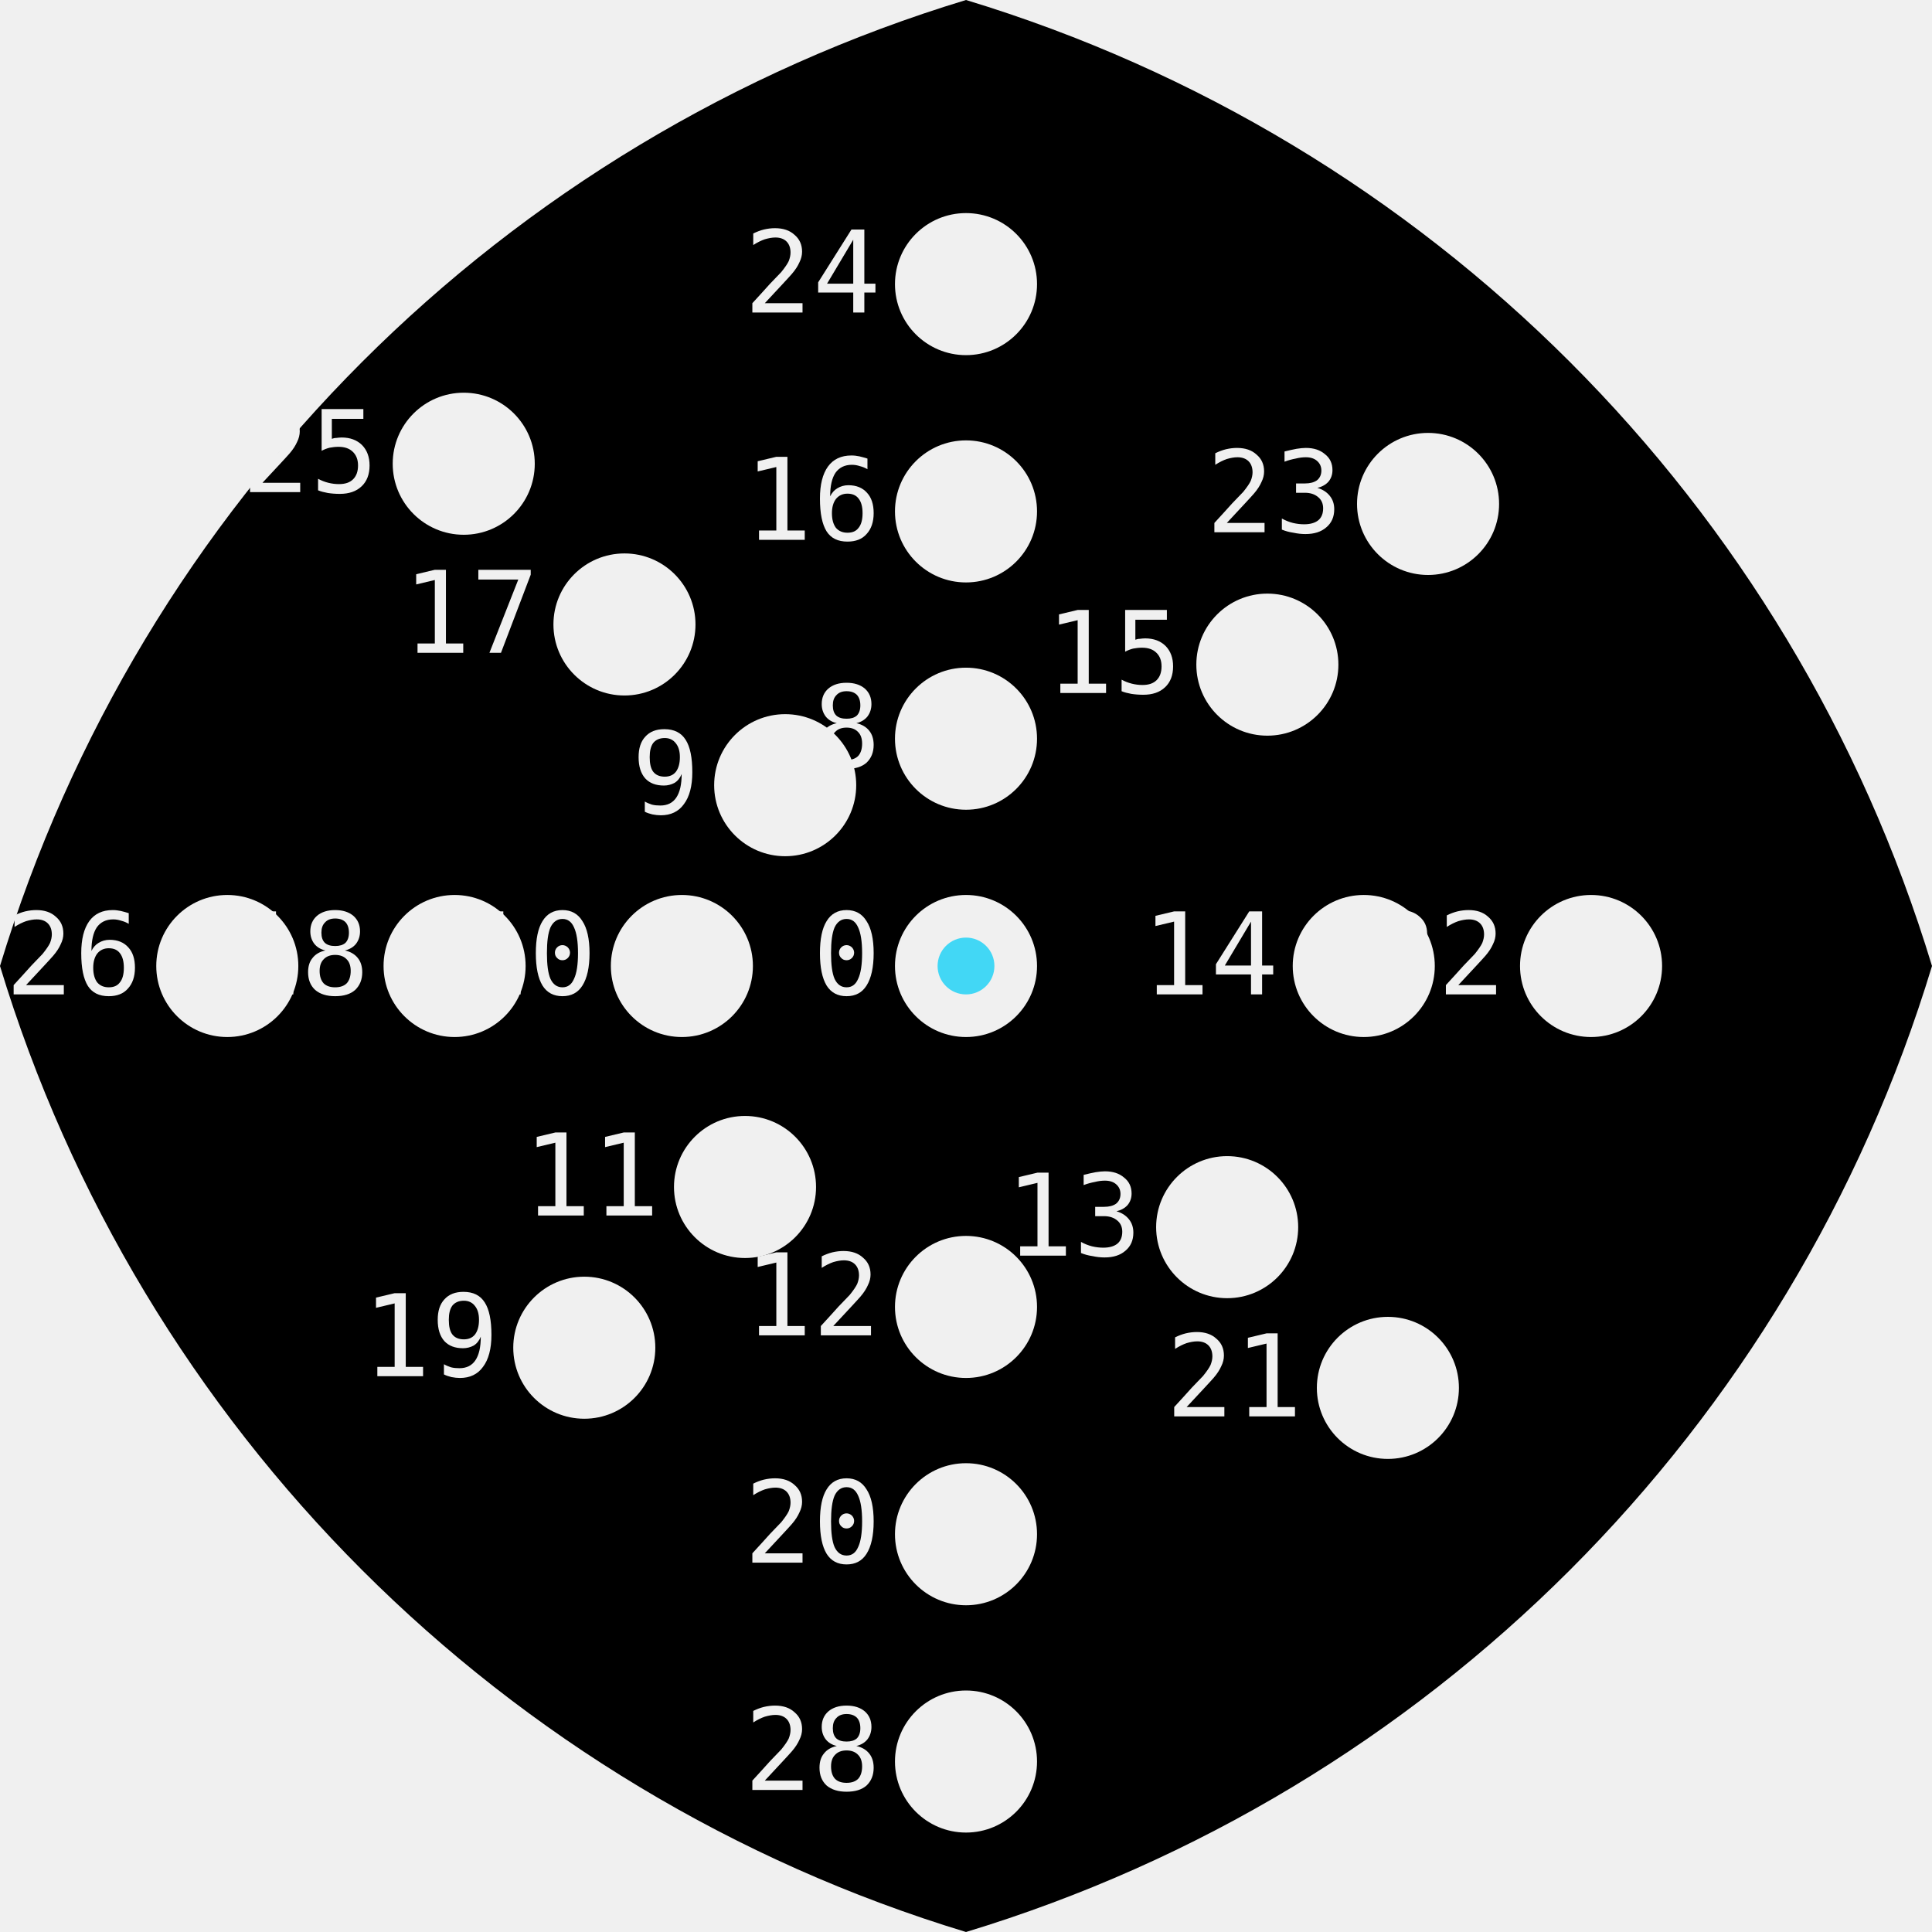
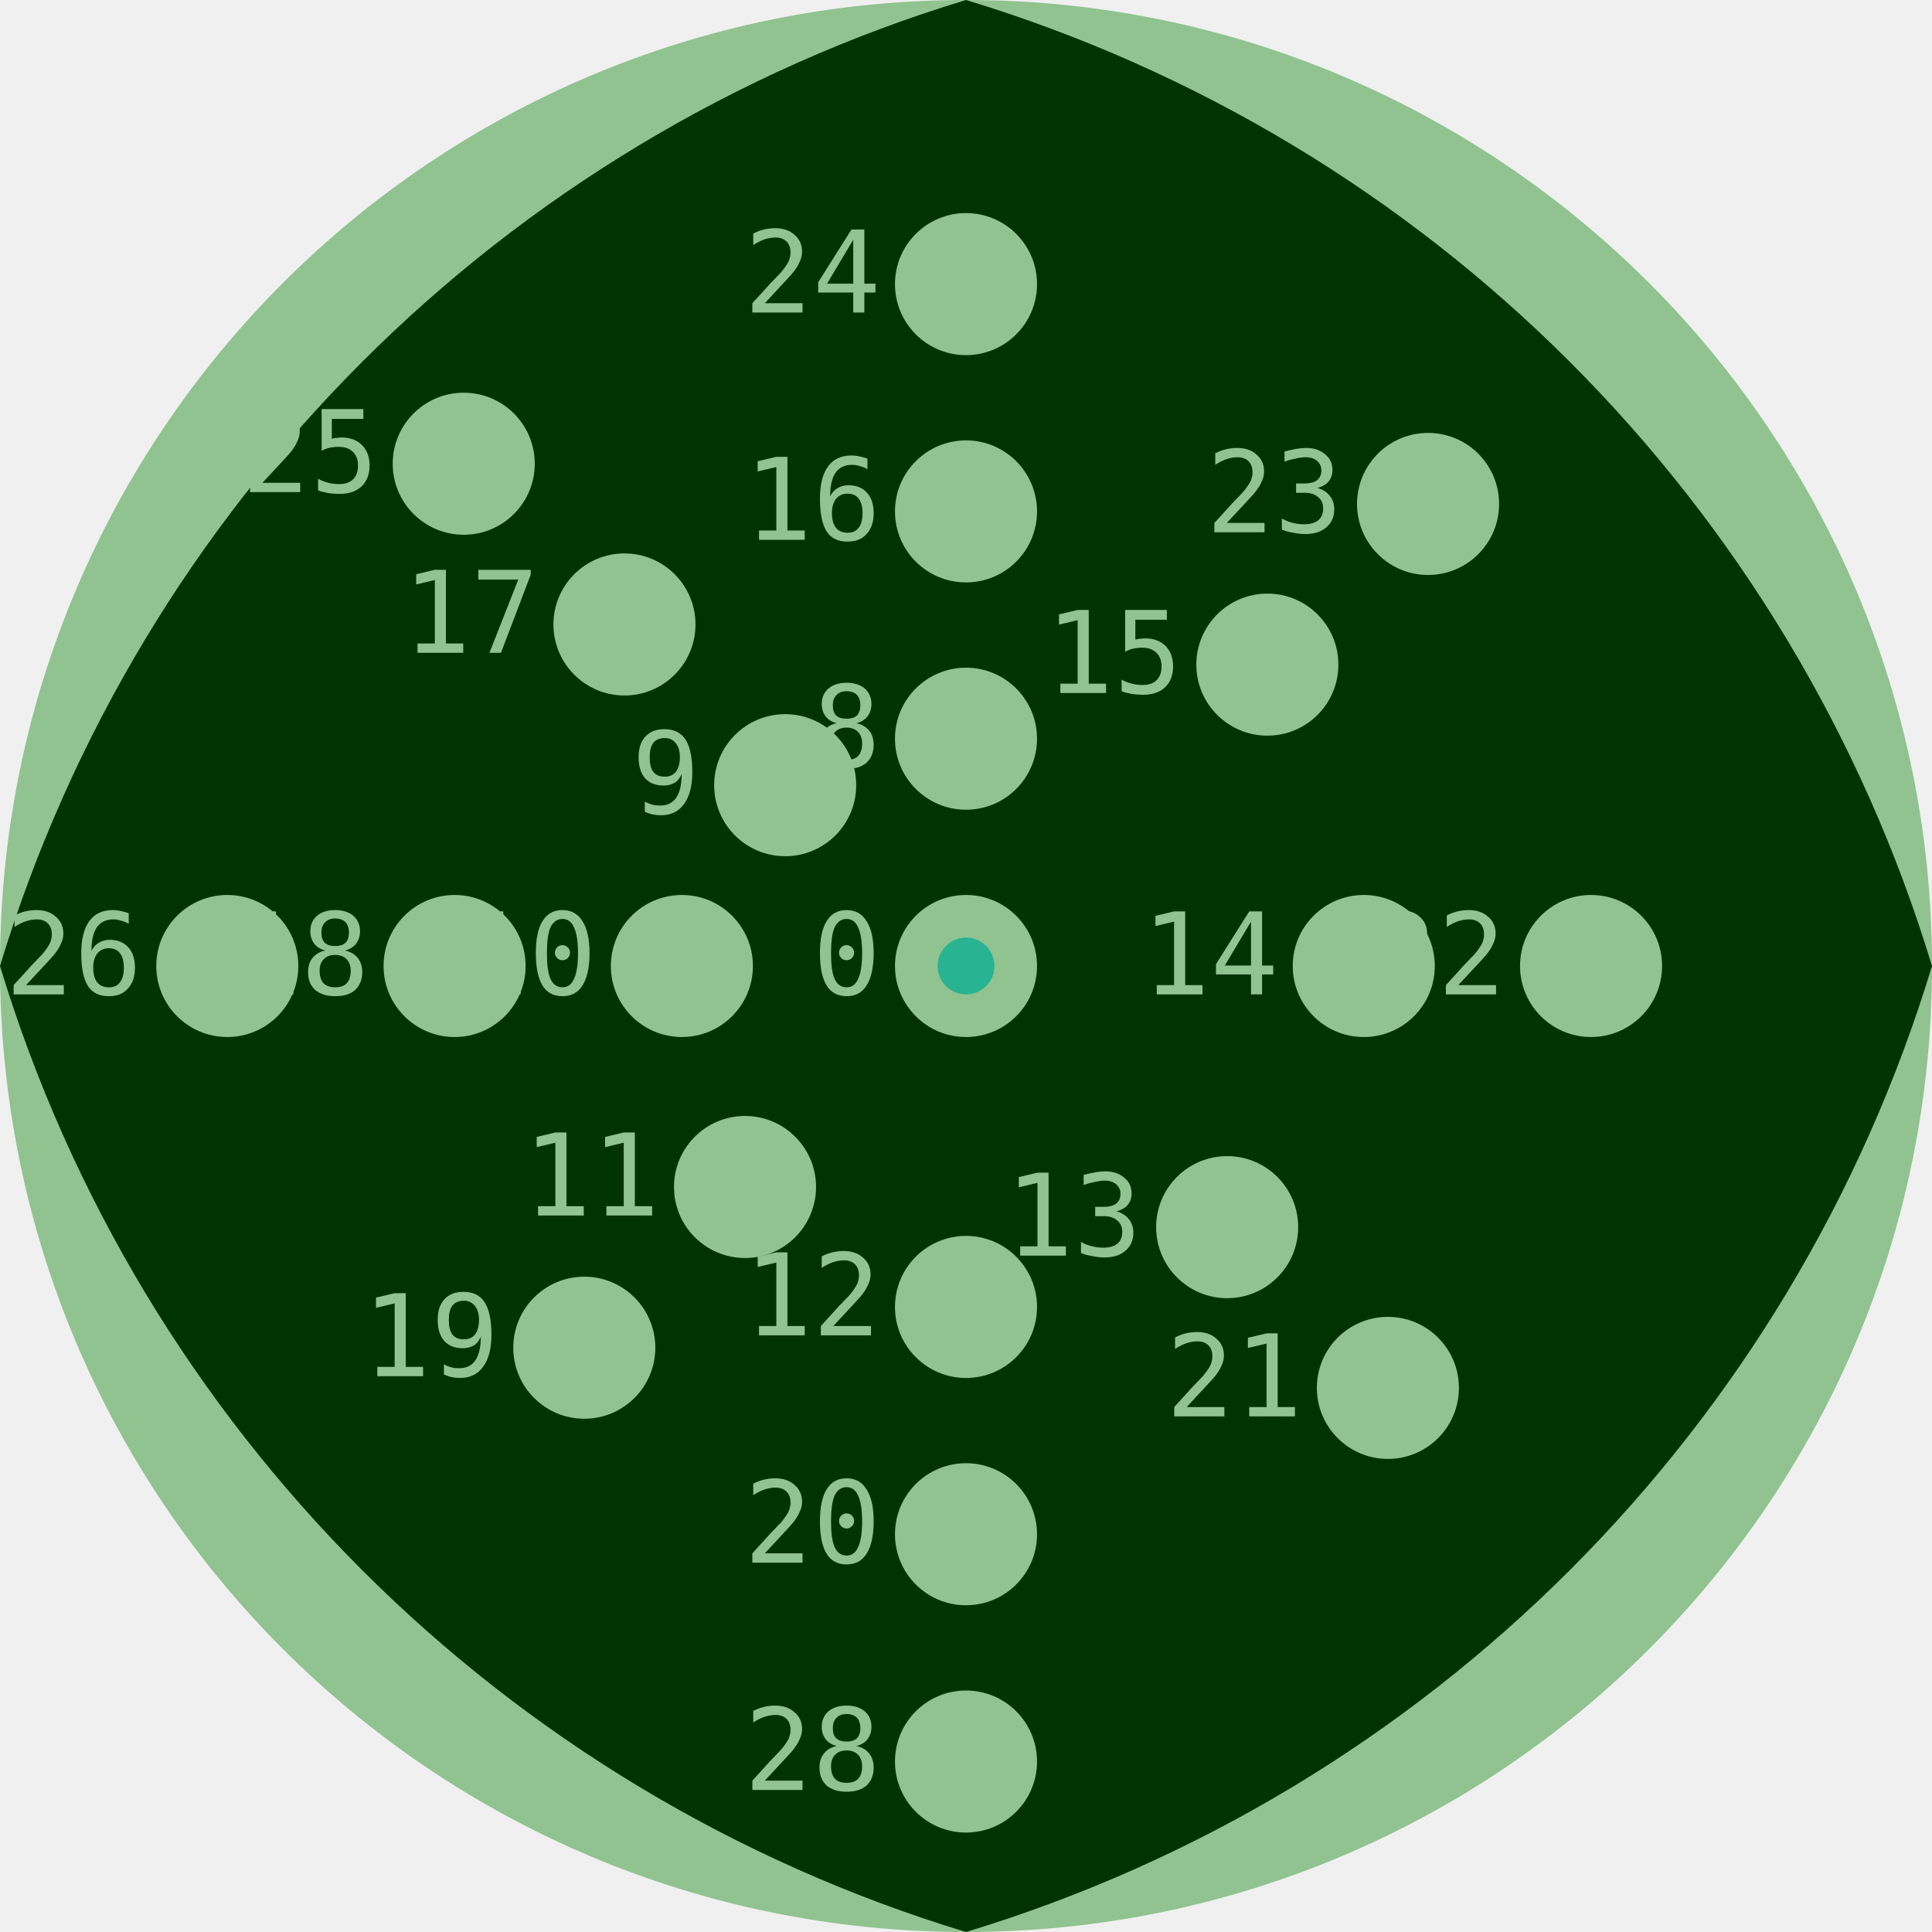
<svg xmlns="http://www.w3.org/2000/svg" xmlns:ns1="http://nathanfriend.io/inspiral">
  <g>
    <style>
      text {
        font-family: monospace;
        font-size: 4px;
      }
    </style>
    <mask id="holes">
      <rect width="100%" height="100%" fill="white" />
      <circle cx="34" cy="34" r="2.5" ns1:hole-name="0" ns1:hole-text-position-angle="0" ns1:hole-text-rotation-angle="0" />
      <text x="31" y="35" text-anchor="end">0</text>
      <circle cx="34" cy="26" r="2.5" ns1:hole-name="8" ns1:hole-text-position-angle="2.3415926535897933" ns1:hole-text-rotation-angle="-0.7" />
      <text x="31" y="27" text-anchor="end">8</text>
      <circle cx="34" cy="18" r="2.5" ns1:hole-name="16" ns1:hole-text-position-angle="2.741592653589793" ns1:hole-text-rotation-angle="0" />
      <text x="31" y="19" text-anchor="end">16</text>
      <circle cx="34" cy="10" r="2.5" ns1:hole-name="24" ns1:hole-text-position-angle="3.141592653589793" ns1:hole-text-rotation-angle="0" />
      <text x="31" y="11" text-anchor="end">24</text>
      <circle cx="27.636" cy="27.636" r="2.5" ns1:hole-name="9" ns1:hole-text-position-angle="3.1269908169872416" ns1:hole-text-rotation-angle="-1.4853981633974482" />
      <text x="24.636" y="28.636" text-anchor="end">9</text>
      <circle cx="21.979" cy="21.979" r="2.5" ns1:hole-name="17" ns1:hole-text-position-angle="3.5269908169872415" ns1:hole-text-rotation-angle="-0.7853981633974483" />
      <text x="18.979" y="22.979" text-anchor="end">17</text>
      <circle cx="16.322" cy="16.322" r="2.5" ns1:hole-name="25" ns1:hole-text-position-angle="3.9269908169872414" ns1:hole-text-rotation-angle="-0.7853981633974483" />
      <text x="13.322" y="17.322" text-anchor="end">25</text>
      <circle cx="24" cy="34" r="2.5" ns1:hole-name="10" ns1:hole-text-position-angle="4.312388980384689" ns1:hole-text-rotation-angle="-1.5707963267948966" />
      <text x="21" y="35" text-anchor="end">10</text>
      <circle cx="16" cy="34" r="2.5" ns1:hole-name="18" ns1:hole-text-position-angle="4.71238898038469" ns1:hole-text-rotation-angle="-1.5707963267948966" />
      <text x="13" y="35" text-anchor="end">18</text>
      <circle cx="8" cy="34" r="2.5" ns1:hole-name="26" ns1:hole-text-position-angle="4.71238898038469" ns1:hole-text-rotation-angle="-1.5707963267948966" />
      <text x="5" y="35" text-anchor="end">26</text>
      <circle cx="26.222" cy="41.778" r="2.5" ns1:hole-name="11" ns1:hole-text-position-angle="4.997787143782138" ns1:hole-text-rotation-angle="-2.356194490192345" />
      <text x="23.222" y="42.778" text-anchor="end">11</text>
      <circle cx="20.565" cy="47.435" r="2.5" ns1:hole-name="19" ns1:hole-text-position-angle="5.497787143782138" ns1:hole-text-rotation-angle="-2.356194490192345" />
      <text x="17.565" y="48.435" text-anchor="end">19</text>
      <circle cx="34" cy="46" r="2.5" ns1:hole-name="12" ns1:hole-text-position-angle="6.083185307179586" ns1:hole-text-rotation-angle="-3.141592653589793" />
      <text x="31" y="47" text-anchor="end">12</text>
      <circle cx="34" cy="54" r="2.5" ns1:hole-name="20" ns1:hole-text-position-angle="6.283185307179586" ns1:hole-text-rotation-angle="-3.141592653589793" />
      <text x="31" y="55" text-anchor="end">20</text>
      <circle cx="34" cy="62" r="2.5" ns1:hole-name="28" ns1:hole-text-position-angle="6.283185307179586" ns1:hole-text-rotation-angle="-3.141592653589793" />
      <text x="31" y="63" text-anchor="end">28</text>
      <circle cx="43.192" cy="43.192" r="2.5" ns1:hole-name="13" ns1:hole-text-position-angle="6.668583470577034" ns1:hole-text-rotation-angle="-3.9269908169872414" />
      <text x="40.192" y="44.192" text-anchor="end">13</text>
      <circle cx="48.849" cy="48.849" r="2.5" ns1:hole-name="21" ns1:hole-text-position-angle="7.0685834705770345" ns1:hole-text-rotation-angle="-3.9269908169872414" />
      <text x="45.849" y="49.849" text-anchor="end">21</text>
      <circle cx="48" cy="34" r="2.5" ns1:hole-name="14" ns1:hole-text-position-angle="7.653981633974483" ns1:hole-text-rotation-angle="-4.71238898038469" />
      <text x="45" y="35" text-anchor="end">14</text>
      <circle cx="56" cy="34" r="2.5" ns1:hole-name="22" ns1:hole-text-position-angle="7.853981633974483" ns1:hole-text-rotation-angle="-4.71238898038469" />
      <text x="53" y="35" text-anchor="end">22</text>
      <circle cx="44.607" cy="23.393" r="2.5" ns1:hole-name="15" ns1:hole-text-position-angle="8.439379797371931" ns1:hole-text-rotation-angle="-5.497787143782138" />
      <text x="41.607" y="24.393" text-anchor="end">15</text>
      <circle cx="50.263" cy="17.737" r="2.5" ns1:hole-name="23" ns1:hole-text-position-angle="8.63937979737193" ns1:hole-text-rotation-angle="-5.497787143782138" />
      <text x="47.263" y="18.737" text-anchor="end">23</text>
    </mask>
-     <path mask="url(#holes)" d="M 68 34              A 51 51 0 0 0 34 0              A 51 51 0 0 0 0 34              A 51 51 0 0 0 34 68              A 51 51 0 0 0 68 34              Z" />
+     <path id="shape" mask="url(#holes)" d="M 68 34              A 51 51 0 0 0 34 0              A 51 51 0 0 0 0 34              A 51 51 0 0 0 34 68              A 51 51 0 0 0 68 34              Z" />
    <circle id="center-point" cx="34" cy="34" r="1" fill="#42d7f5" />
+     <style>
+       #clip {
+         fill: green;
+         opacity: 0.4;
+       }
+     </style>
+     <ellipse id="clip" cx="34" cy="34" rx="34" ry="34" />
  </g>
</svg>
